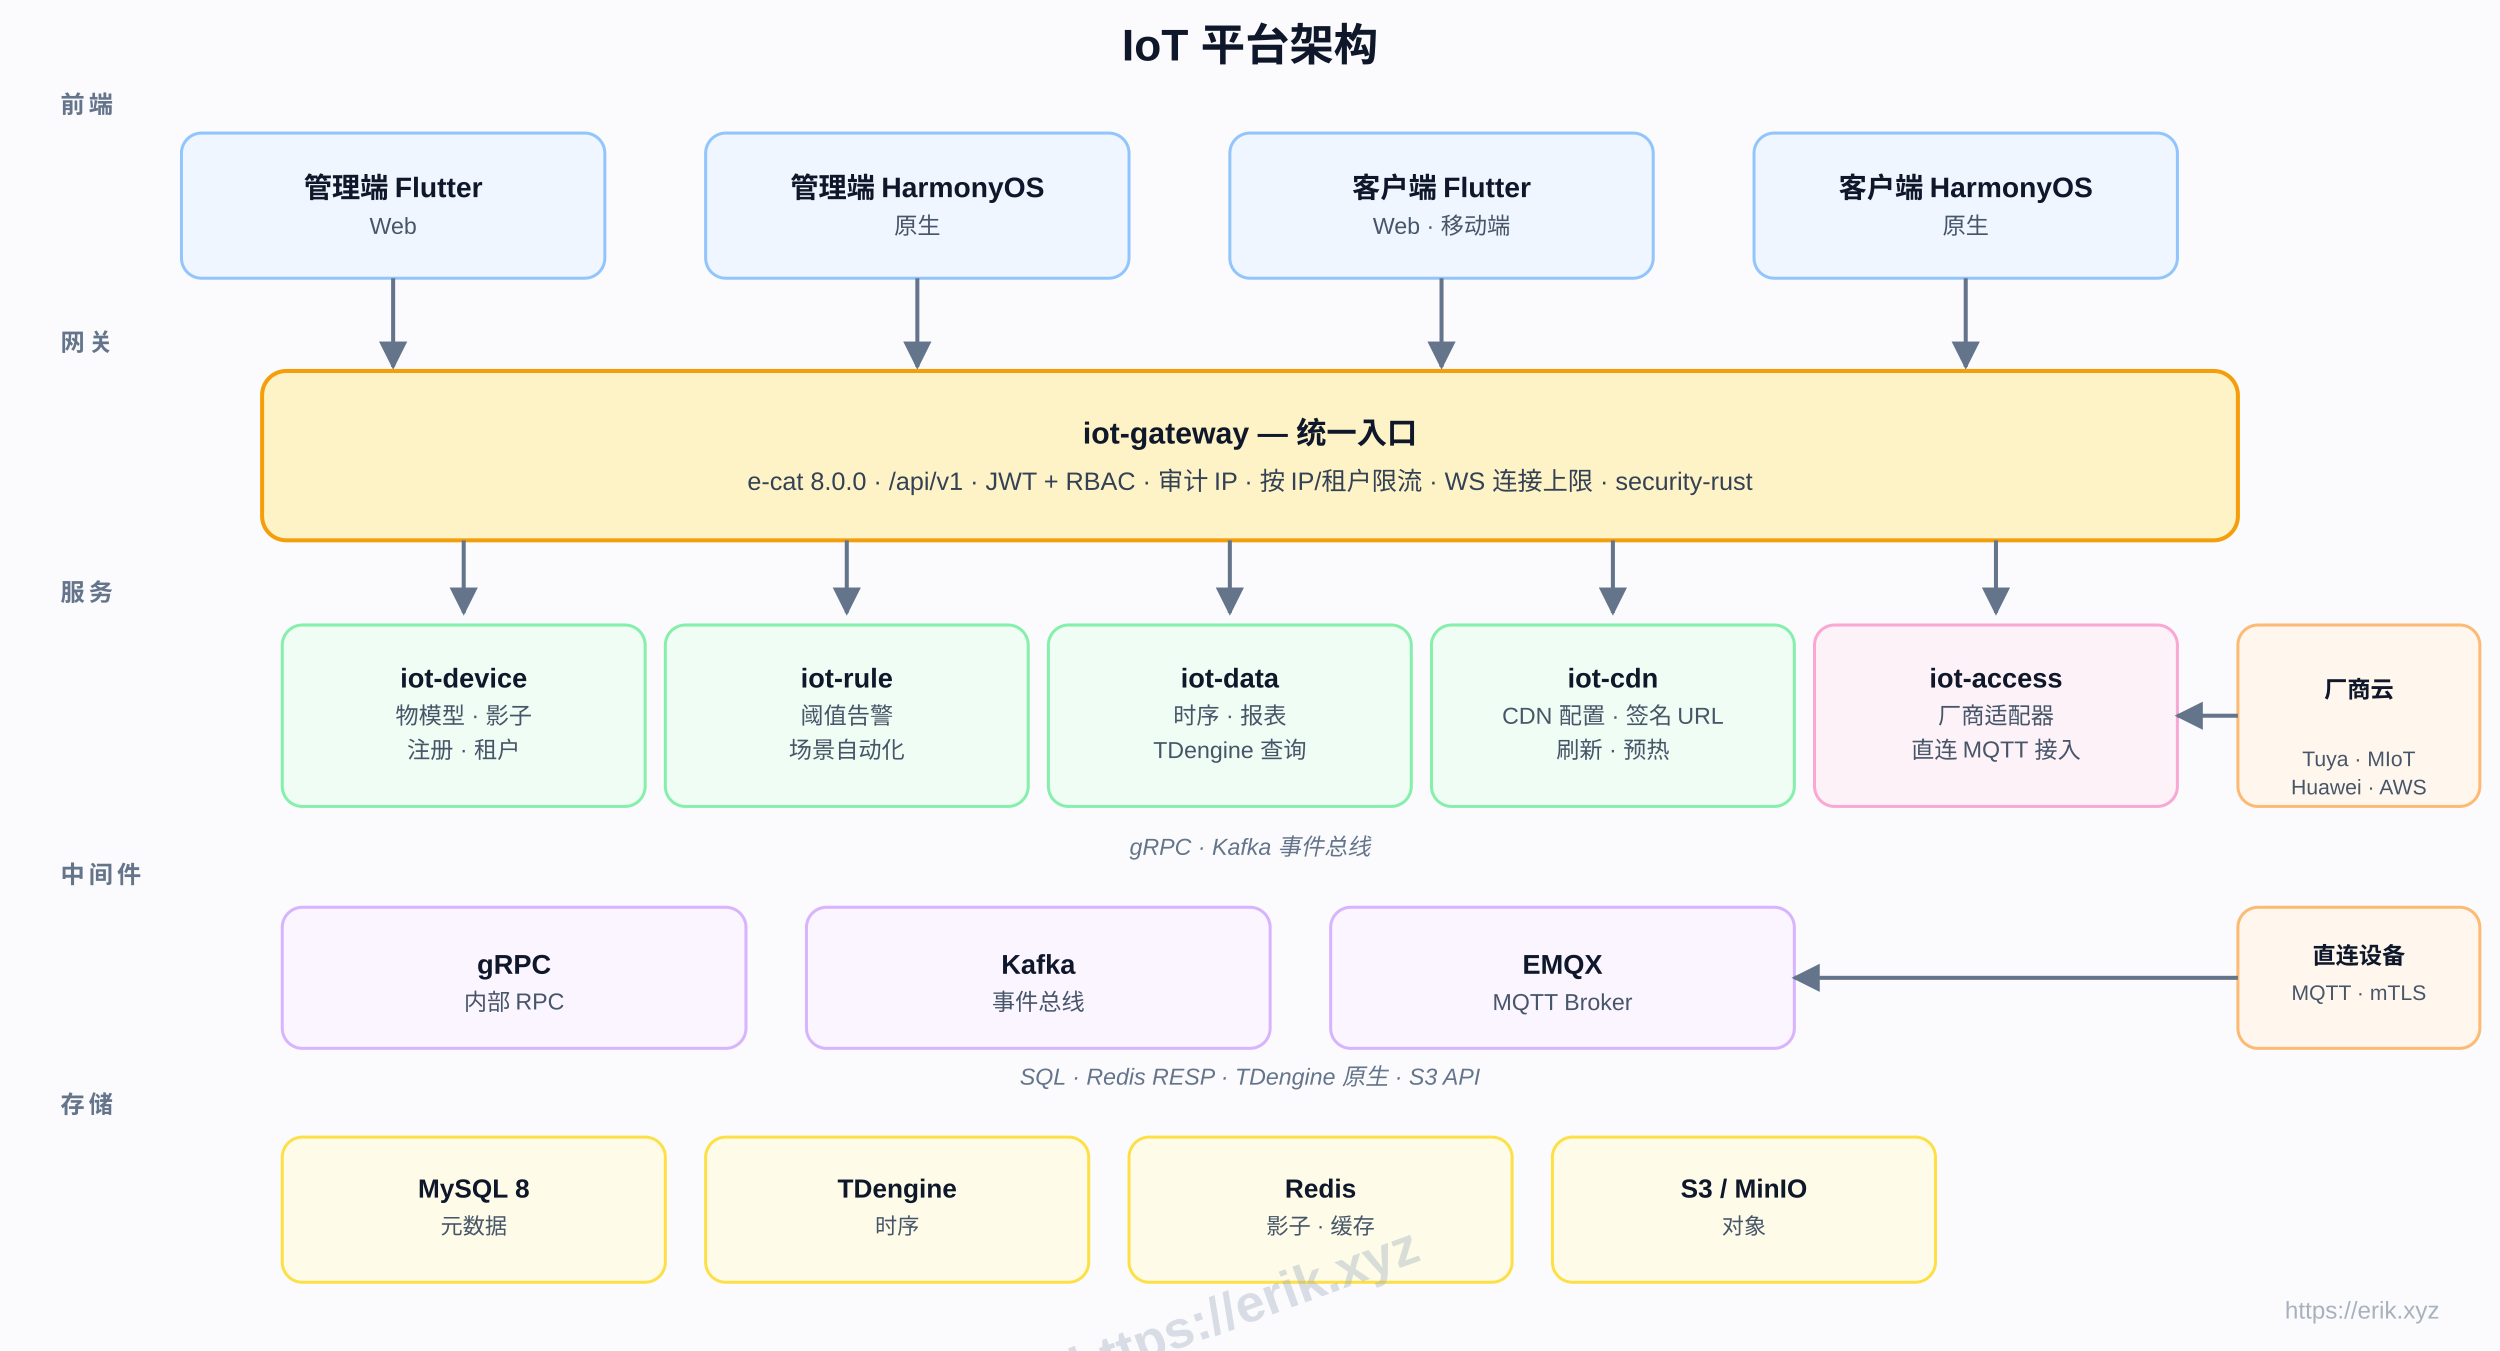
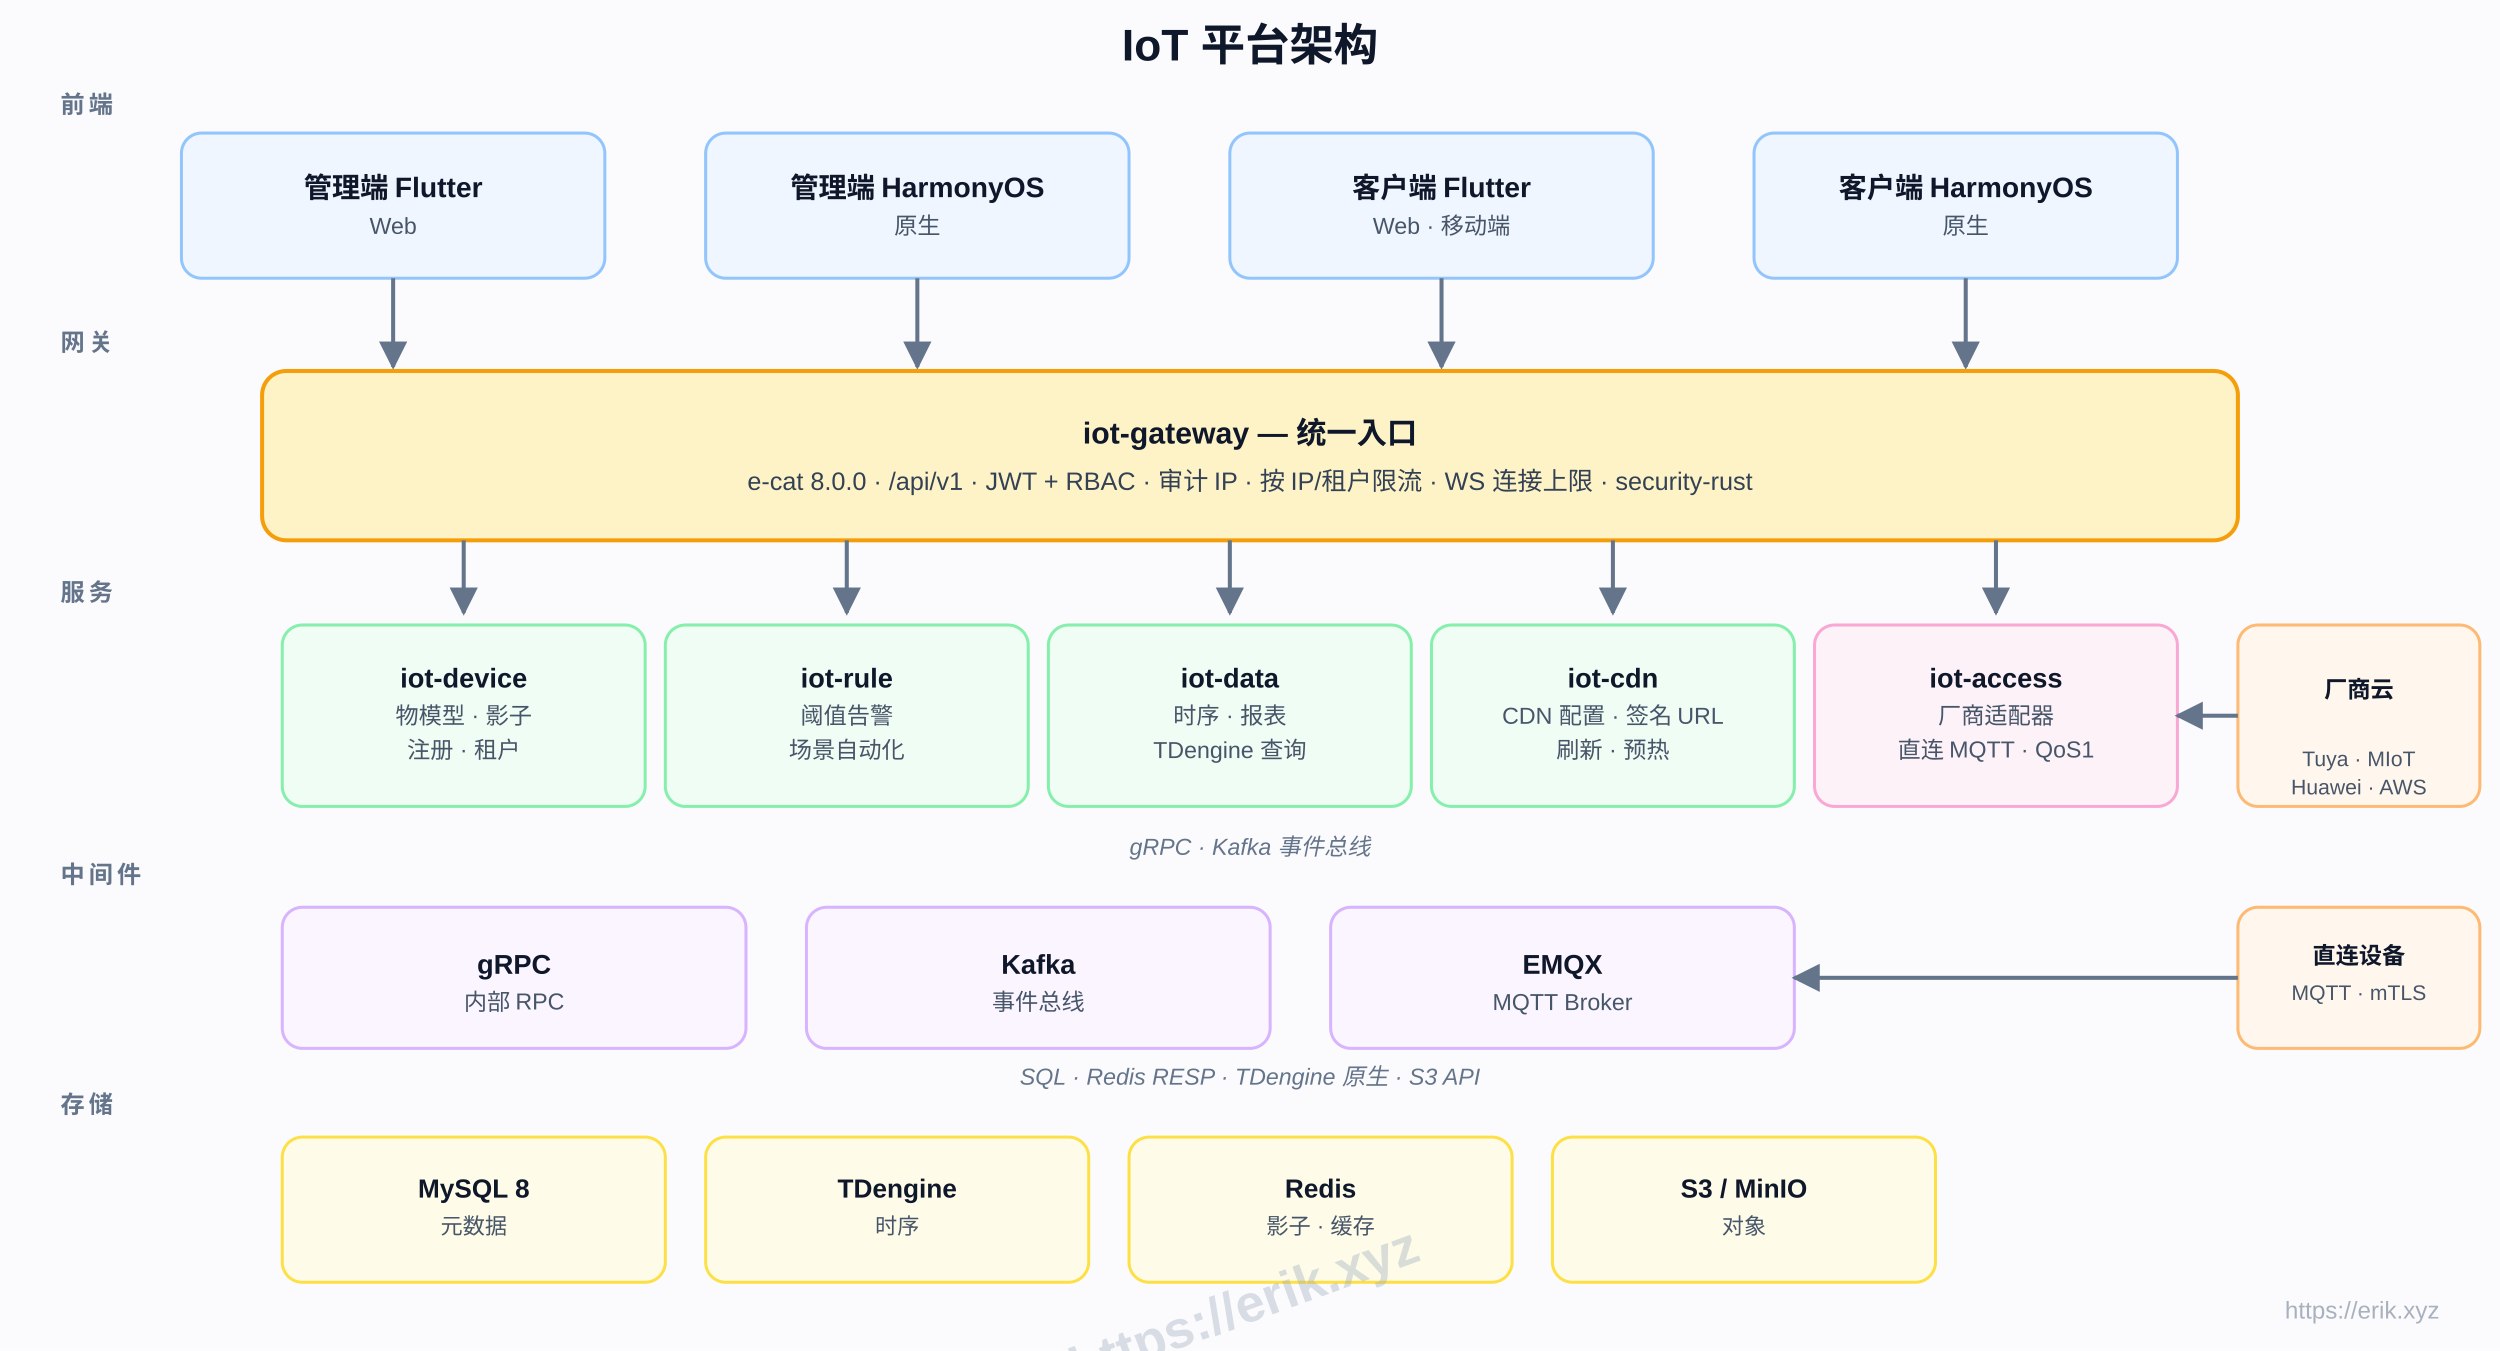
<svg xmlns="http://www.w3.org/2000/svg" viewBox="0 0 1240 670" font-family="Arial, 'PingFang SC', 'Microsoft YaHei', sans-serif">
  <defs>
    <marker id="arrow" viewBox="0 0 10 10" refX="9" refY="5" markerWidth="7" markerHeight="7" orient="auto-start-reverse">
      <path d="M0,0 L10,5 L0,10 z" fill="#64748b" />
    </marker>
  </defs>
  <rect width="1240" height="670" fill="#fbfbfd" />
  <text x="620" y="30" text-anchor="middle" font-size="22" font-weight="bold" fill="#0f172a">IoT 平台架构</text>
  <text x="30" y="56" font-size="12" font-weight="bold" letter-spacing="2" fill="#64748b">前端</text>
  <g>
    <rect x="90" y="66" width="210" height="72" rx="10" fill="#eff6ff" stroke="#93c5fd" stroke-width="1.5" />
    <text x="195" y="98" text-anchor="middle" font-size="14" font-weight="bold" fill="#0f172a">管理端 Flutter</text>
    <text x="195" y="116" text-anchor="middle" font-size="11.5" fill="#475569">Web</text>
    <rect x="350" y="66" width="210" height="72" rx="10" fill="#eff6ff" stroke="#93c5fd" stroke-width="1.5" />
    <text x="455" y="98" text-anchor="middle" font-size="14" font-weight="bold" fill="#0f172a">管理端 HarmonyOS</text>
    <text x="455" y="116" text-anchor="middle" font-size="11.5" fill="#475569">原生</text>
    <rect x="610" y="66" width="210" height="72" rx="10" fill="#eff6ff" stroke="#93c5fd" stroke-width="1.5" />
    <text x="715" y="98" text-anchor="middle" font-size="14" font-weight="bold" fill="#0f172a">客户端 Flutter</text>
    <text x="715" y="116" text-anchor="middle" font-size="11.5" fill="#475569">Web · 移动端</text>
    <rect x="870" y="66" width="210" height="72" rx="10" fill="#eff6ff" stroke="#93c5fd" stroke-width="1.5" />
    <text x="975" y="98" text-anchor="middle" font-size="14" font-weight="bold" fill="#0f172a">客户端 HarmonyOS</text>
    <text x="975" y="116" text-anchor="middle" font-size="11.5" fill="#475569">原生</text>
  </g>
  <line x1="195" y1="138" x2="195" y2="182" stroke="#64748b" stroke-width="2" marker-end="url(#arrow)" />
  <line x1="455" y1="138" x2="455" y2="182" stroke="#64748b" stroke-width="2" marker-end="url(#arrow)" />
  <line x1="715" y1="138" x2="715" y2="182" stroke="#64748b" stroke-width="2" marker-end="url(#arrow)" />
  <line x1="975" y1="138" x2="975" y2="182" stroke="#64748b" stroke-width="2" marker-end="url(#arrow)" />
  <text x="30" y="174" font-size="12" font-weight="bold" letter-spacing="2" fill="#64748b">网关</text>
  <rect x="130" y="184" width="980" height="84" rx="12" fill="#fef3c7" stroke="#f59e0b" stroke-width="2" />
  <text x="620" y="220" text-anchor="middle" font-size="15" font-weight="bold" fill="#0f172a">iot-gateway — 统一入口</text>
  <text x="620" y="243" text-anchor="middle" font-size="12.5" fill="#334155">e-cat 8.0.0 · /api/v1 · JWT + RBAC · 审计 IP · 按 IP/租户限流 · WS 连接上限 · security-rust</text>
  <line x1="230" y1="268" x2="230" y2="304" stroke="#64748b" stroke-width="2" marker-end="url(#arrow)" />
  <line x1="420" y1="268" x2="420" y2="304" stroke="#64748b" stroke-width="2" marker-end="url(#arrow)" />
  <line x1="610" y1="268" x2="610" y2="304" stroke="#64748b" stroke-width="2" marker-end="url(#arrow)" />
  <line x1="800" y1="268" x2="800" y2="304" stroke="#64748b" stroke-width="2" marker-end="url(#arrow)" />
  <line x1="990" y1="268" x2="990" y2="304" stroke="#64748b" stroke-width="2" marker-end="url(#arrow)" />
  <text x="30" y="298" font-size="12" font-weight="bold" letter-spacing="2" fill="#64748b">服务</text>
  <g>
    <rect x="140" y="310" width="180" height="90" rx="10" fill="#f0fdf4" stroke="#86efac" stroke-width="1.5" />
    <text x="230" y="341" text-anchor="middle" font-size="13.5" font-weight="bold" fill="#0f172a">iot-device</text>
    <text x="230" y="359" text-anchor="middle" font-size="11.5" fill="#475569">物模型 · 影子</text>
    <text x="230" y="376" text-anchor="middle" font-size="11.5" fill="#475569">注册 · 租户</text>
    <rect x="330" y="310" width="180" height="90" rx="10" fill="#f0fdf4" stroke="#86efac" stroke-width="1.5" />
    <text x="420" y="341" text-anchor="middle" font-size="13.5" font-weight="bold" fill="#0f172a">iot-rule</text>
    <text x="420" y="359" text-anchor="middle" font-size="11.5" fill="#475569">阈值告警</text>
    <text x="420" y="376" text-anchor="middle" font-size="11.5" fill="#475569">场景自动化</text>
    <rect x="520" y="310" width="180" height="90" rx="10" fill="#f0fdf4" stroke="#86efac" stroke-width="1.5" />
    <text x="610" y="341" text-anchor="middle" font-size="13.5" font-weight="bold" fill="#0f172a">iot-data</text>
    <text x="610" y="359" text-anchor="middle" font-size="11.5" fill="#475569">时序 · 报表</text>
    <text x="610" y="376" text-anchor="middle" font-size="11.5" fill="#475569">TDengine 查询</text>
    <rect x="710" y="310" width="180" height="90" rx="10" fill="#f0fdf4" stroke="#86efac" stroke-width="1.5" />
    <text x="800" y="341" text-anchor="middle" font-size="13.5" font-weight="bold" fill="#0f172a">iot-cdn</text>
    <text x="800" y="359" text-anchor="middle" font-size="11.5" fill="#475569">CDN 配置 · 签名 URL</text>
    <text x="800" y="376" text-anchor="middle" font-size="11.5" fill="#475569">刷新 · 预热</text>
    <rect x="900" y="310" width="180" height="90" rx="10" fill="#fdf2f8" stroke="#f9a8d4" stroke-width="1.5" />
    <text x="990" y="341" text-anchor="middle" font-size="13.5" font-weight="bold" fill="#0f172a">iot-access</text>
    <text x="990" y="359" text-anchor="middle" font-size="11.5" fill="#475569">厂商适配器</text>
-     <text x="990" y="376" text-anchor="middle" font-size="11.5" fill="#475569">直连 MQTT 接入</text>
+     <text x="990" y="376" text-anchor="middle" font-size="11.5" fill="#475569">直连 MQTT · QoS1</text>
    <rect x="1110" y="310" width="120" height="90" rx="10" fill="#fff7ed" stroke="#fdba74" stroke-width="1.5" />
    <text x="1170" y="346" text-anchor="middle" font-size="11.5" font-weight="bold" fill="#0f172a">厂商云</text>
    <text x="1170" y="380" text-anchor="middle" font-size="10.5" fill="#475569">Tuya · MIoT</text>
    <text x="1170" y="394" text-anchor="middle" font-size="10.5" fill="#475569">Huawei · AWS</text>
  </g>
  <line x1="1110" y1="355" x2="1080" y2="355" stroke="#64748b" stroke-width="2" marker-end="url(#arrow)" />
  <text x="620" y="424" text-anchor="middle" font-size="11.5" font-style="italic" fill="#64748b">gRPC · Kafka 事件总线</text>
  <text x="30" y="438" font-size="12" font-weight="bold" letter-spacing="2" fill="#64748b">中间件</text>
  <g>
    <rect x="140" y="450" width="230" height="70" rx="10" fill="#faf5ff" stroke="#d8b4fe" stroke-width="1.5" />
    <text x="255" y="483" text-anchor="middle" font-size="13.5" font-weight="bold" fill="#0f172a">gRPC</text>
    <text x="255" y="501" text-anchor="middle" font-size="11.5" fill="#475569">内部 RPC</text>
    <rect x="400" y="450" width="230" height="70" rx="10" fill="#faf5ff" stroke="#d8b4fe" stroke-width="1.5" />
    <text x="515" y="483" text-anchor="middle" font-size="13.5" font-weight="bold" fill="#0f172a">Kafka</text>
    <text x="515" y="501" text-anchor="middle" font-size="11.5" fill="#475569">事件总线</text>
    <rect x="660" y="450" width="230" height="70" rx="10" fill="#faf5ff" stroke="#d8b4fe" stroke-width="1.5" />
    <text x="775" y="483" text-anchor="middle" font-size="13.5" font-weight="bold" fill="#0f172a">EMQX</text>
    <text x="775" y="501" text-anchor="middle" font-size="11.5" fill="#475569">MQTT Broker</text>
    <rect x="1110" y="450" width="120" height="70" rx="10" fill="#fff7ed" stroke="#fdba74" stroke-width="1.5" />
    <text x="1170" y="478" text-anchor="middle" font-size="11.5" font-weight="bold" fill="#0f172a">直连设备</text>
    <text x="1170" y="496" text-anchor="middle" font-size="10.5" fill="#475569">MQTT · mTLS</text>
  </g>
  <line x1="1110" y1="485" x2="890" y2="485" stroke="#64748b" stroke-width="2" marker-end="url(#arrow)" />
  <text x="620" y="538" text-anchor="middle" font-size="11.5" font-style="italic" fill="#64748b">SQL · Redis RESP · TDengine 原生 · S3 API</text>
  <text x="30" y="552" font-size="12" font-weight="bold" letter-spacing="2" fill="#64748b">存储</text>
  <g>
    <rect x="140" y="564" width="190" height="72" rx="10" fill="#fefce8" stroke="#fde047" stroke-width="1.5" />
    <text x="235" y="594" text-anchor="middle" font-size="13" font-weight="bold" fill="#0f172a">MySQL 8</text>
    <text x="235" y="612" text-anchor="middle" font-size="11" fill="#475569">元数据</text>
    <rect x="350" y="564" width="190" height="72" rx="10" fill="#fefce8" stroke="#fde047" stroke-width="1.5" />
    <text x="445" y="594" text-anchor="middle" font-size="13" font-weight="bold" fill="#0f172a">TDengine</text>
    <text x="445" y="612" text-anchor="middle" font-size="11" fill="#475569">时序</text>
    <rect x="560" y="564" width="190" height="72" rx="10" fill="#fefce8" stroke="#fde047" stroke-width="1.5" />
    <text x="655" y="594" text-anchor="middle" font-size="13" font-weight="bold" fill="#0f172a">Redis</text>
    <text x="655" y="612" text-anchor="middle" font-size="11" fill="#475569">影子 · 缓存</text>
    <rect x="770" y="564" width="190" height="72" rx="10" fill="#fefce8" stroke="#fde047" stroke-width="1.5" />
    <text x="865" y="594" text-anchor="middle" font-size="13" font-weight="bold" fill="#0f172a">S3 / MinIO</text>
    <text x="865" y="612" text-anchor="middle" font-size="11" fill="#475569">对象</text>
  </g>
  <text x="620" y="656" text-anchor="middle" font-size="26" font-weight="bold" fill="#94a3b8" opacity="0.35" transform="rotate(-20 620 656)">https://erik.xyz</text>
  <text x="1210" y="654" text-anchor="end" font-size="12" fill="#64748b" opacity="0.55">https://erik.xyz</text>
</svg>
